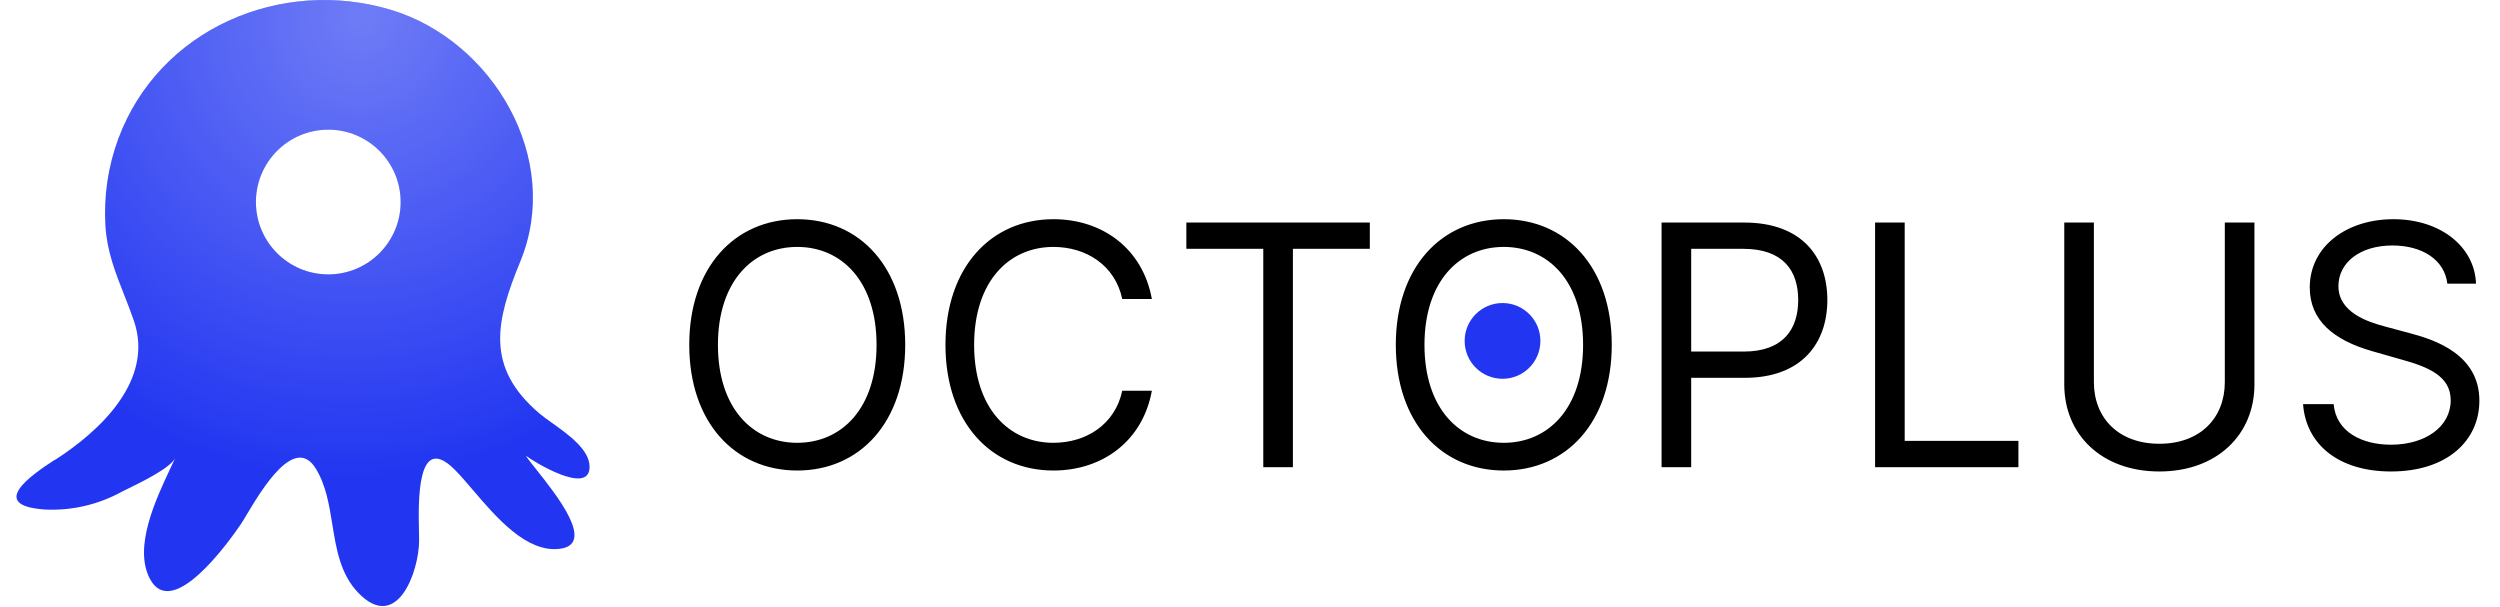
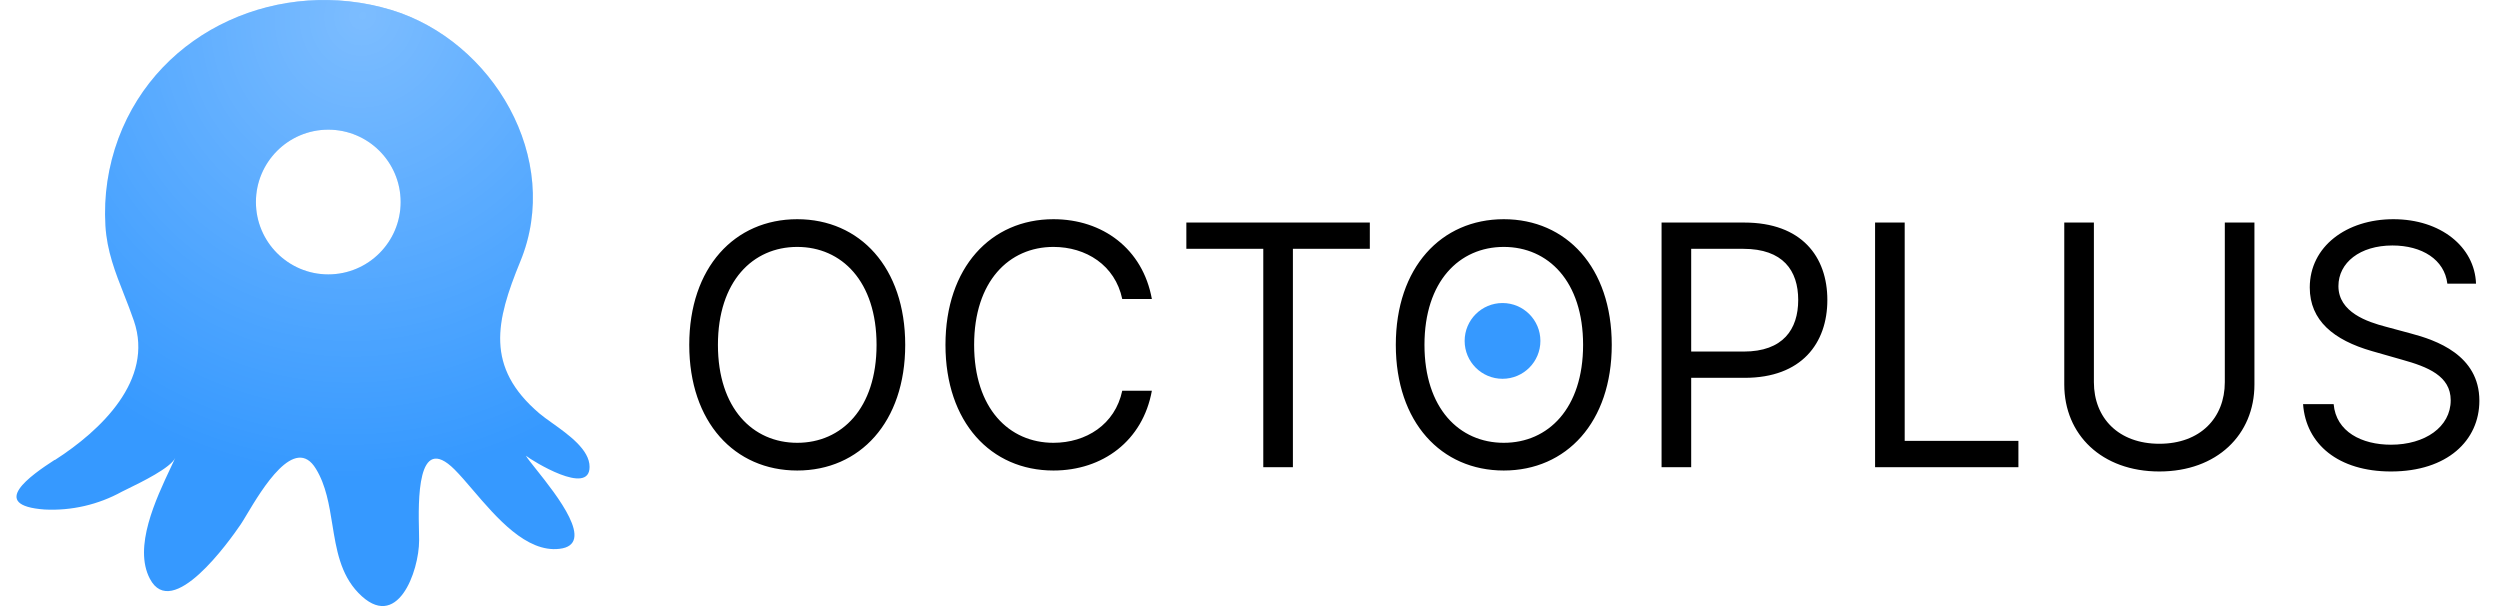
<svg xmlns="http://www.w3.org/2000/svg" width="198" height="48" viewBox="0 0 198 48" fill="none">
-   <path fill-rule="evenodd" clip-rule="evenodd" d="M10.604 25.404C12.216 30.1 7.97 34.1 4.36 36.424H4.358L4.312 36.434C2.484 37.618 -0.996 40.028 3.538 40.354C5.668 40.461 7.785 39.971 9.652 38.942C9.76 38.888 9.9 38.819 10.064 38.739C11.211 38.179 13.516 37.055 13.882 36.262C13.775 36.495 13.657 36.745 13.534 37.007C12.335 39.55 10.554 43.33 11.868 45.832C13.634 49.226 18.16 42.858 19.06 41.538C19.173 41.373 19.334 41.104 19.532 40.773C20.746 38.743 23.362 34.367 25.026 37.138C25.82 38.438 26.07 39.988 26.321 41.541C26.638 43.505 26.956 45.473 28.374 46.948C31.458 50.156 33.194 45.228 33.194 42.804C33.196 42.634 33.19 42.391 33.184 42.098C33.13 39.749 33.002 34.193 36 37.184C36.441 37.625 36.928 38.194 37.454 38.81C39.323 40.997 41.694 43.771 44.3 43.468C47.222 43.144 44.086 39.206 42.458 37.162C42.066 36.67 41.761 36.287 41.65 36.092C42.154 36.494 46.694 39.308 46.694 36.982C46.706 35.625 45.035 34.432 43.731 33.502C43.339 33.222 42.98 32.966 42.71 32.736C38.41 29.07 39.27 25.436 41.2 20.724C44.578 12.564 39.022 3.21 30.962 0.778C22.252 -1.834 12.62 2.28 9.38 10.96C8.559 13.17 8.209 15.527 8.35 17.88C8.467 19.881 9.137 21.583 9.83 23.342C10.094 24.014 10.362 24.695 10.604 25.404ZM26 21.731C29.165 21.731 31.731 19.165 31.731 16C31.731 12.835 29.165 10.269 26 10.269C22.835 10.269 20.269 12.835 20.269 16C20.269 19.165 22.835 21.731 26 21.731Z" fill="#2236F1" />
+   <path fill-rule="evenodd" clip-rule="evenodd" d="M10.604 25.404C12.216 30.1 7.97 34.1 4.36 36.424H4.358L4.312 36.434C2.484 37.618 -0.996 40.028 3.538 40.354C5.668 40.461 7.785 39.971 9.652 38.942C9.76 38.888 9.9 38.819 10.064 38.739C11.211 38.179 13.516 37.055 13.882 36.262C13.775 36.495 13.657 36.745 13.534 37.007C12.335 39.55 10.554 43.33 11.868 45.832C13.634 49.226 18.16 42.858 19.06 41.538C19.173 41.373 19.334 41.104 19.532 40.773C20.746 38.743 23.362 34.367 25.026 37.138C25.82 38.438 26.07 39.988 26.321 41.541C26.638 43.505 26.956 45.473 28.374 46.948C31.458 50.156 33.194 45.228 33.194 42.804C33.196 42.634 33.19 42.391 33.184 42.098C33.13 39.749 33.002 34.193 36 37.184C36.441 37.625 36.928 38.194 37.454 38.81C39.323 40.997 41.694 43.771 44.3 43.468C47.222 43.144 44.086 39.206 42.458 37.162C42.066 36.67 41.761 36.287 41.65 36.092C42.154 36.494 46.694 39.308 46.694 36.982C46.706 35.625 45.035 34.432 43.731 33.502C43.339 33.222 42.98 32.966 42.71 32.736C38.41 29.07 39.27 25.436 41.2 20.724C44.578 12.564 39.022 3.21 30.962 0.778C22.252 -1.834 12.62 2.28 9.38 10.96C8.559 13.17 8.209 15.527 8.35 17.88C8.467 19.881 9.137 21.583 9.83 23.342C10.094 24.014 10.362 24.695 10.604 25.404ZM26 21.731C29.165 21.731 31.731 19.165 31.731 16C31.731 12.835 29.165 10.269 26 10.269C22.835 10.269 20.269 12.835 20.269 16C20.269 19.165 22.835 21.731 26 21.731Z" fill="#3699FF" />
  <path fill-rule="evenodd" clip-rule="evenodd" d="M10.604 25.404C12.216 30.1 7.97 34.1 4.36 36.424H4.358L4.312 36.434C2.484 37.618 -0.996 40.028 3.538 40.354C5.668 40.461 7.785 39.971 9.652 38.942C9.76 38.888 9.9 38.819 10.064 38.739C11.211 38.179 13.516 37.055 13.882 36.262C13.775 36.495 13.657 36.745 13.534 37.007C12.335 39.55 10.554 43.33 11.868 45.832C13.634 49.226 18.16 42.858 19.06 41.538C19.173 41.373 19.334 41.104 19.532 40.773C20.746 38.743 23.362 34.367 25.026 37.138C25.82 38.438 26.07 39.988 26.321 41.541C26.638 43.505 26.956 45.473 28.374 46.948C31.458 50.156 33.194 45.228 33.194 42.804C33.196 42.634 33.19 42.391 33.184 42.098C33.13 39.749 33.002 34.193 36 37.184C36.441 37.625 36.928 38.194 37.454 38.81C39.323 40.997 41.694 43.771 44.3 43.468C47.222 43.144 44.086 39.206 42.458 37.162C42.066 36.67 41.761 36.287 41.65 36.092C42.154 36.494 46.694 39.308 46.694 36.982C46.706 35.625 45.035 34.432 43.731 33.502C43.339 33.222 42.98 32.966 42.71 32.736C38.41 29.07 39.27 25.436 41.2 20.724C44.578 12.564 39.022 3.21 30.962 0.778C22.252 -1.834 12.62 2.28 9.38 10.96C8.559 13.17 8.209 15.527 8.35 17.88C8.467 19.881 9.137 21.583 9.83 23.342C10.094 24.014 10.362 24.695 10.604 25.404ZM26 21.731C29.165 21.731 31.731 19.165 31.731 16C31.731 12.835 29.165 10.269 26 10.269C22.835 10.269 20.269 12.835 20.269 16C20.269 19.165 22.835 21.731 26 21.731Z" fill="url(#paint0_radial_6_61)" fill-opacity="0.35" />
  <path d="M71.693 27.313C71.693 21.183 68.098 17.361 63.141 17.361C58.184 17.361 54.589 21.183 54.589 27.313C54.589 33.443 58.184 37.265 63.141 37.265C68.098 37.265 71.693 33.443 71.693 27.313ZM69.423 27.313C69.423 32.346 66.66 35.07 63.141 35.07C59.622 35.07 56.86 32.346 56.86 27.313C56.86 22.28 59.622 19.556 63.141 19.556C66.66 19.556 69.423 22.28 69.423 27.313ZM91.228 23.68C90.509 19.707 87.33 17.361 83.433 17.361C78.476 17.361 74.881 21.183 74.881 27.313C74.881 33.443 78.476 37.265 83.433 37.265C87.33 37.265 90.509 34.919 91.228 30.946H88.882C88.314 33.632 86.006 35.07 83.433 35.07C79.914 35.07 77.151 32.346 77.151 27.313C77.151 22.28 79.914 19.556 83.433 19.556C86.006 19.556 88.314 20.994 88.882 23.68H91.228ZM93.959 19.707H100.052V37H102.398V19.707H108.49V17.626H93.959V19.707ZM127.651 27.313C127.651 21.183 124.056 17.361 119.099 17.361C114.142 17.361 110.548 21.183 110.548 27.313C110.548 33.443 114.142 37.265 119.099 37.265C124.056 37.265 127.651 33.443 127.651 27.313ZM125.381 27.313C125.381 32.346 122.618 35.07 119.099 35.07C115.58 35.07 112.818 32.346 112.818 27.313C112.818 22.28 115.58 19.556 119.099 19.556C122.618 19.556 125.381 22.28 125.381 27.313ZM131.596 37H133.942V29.924H138.18C142.693 29.924 144.726 27.18 144.726 23.756C144.726 20.331 142.693 17.626 138.142 17.626H131.596V37ZM133.942 27.843V19.707H138.067C141.217 19.707 142.418 21.429 142.418 23.756C142.418 26.083 141.217 27.843 138.104 27.843H133.942ZM148.506 37H159.858V34.919H150.852V17.626H148.506V37ZM176.205 17.626V30.265C176.205 33.102 174.256 35.146 171.021 35.146C167.785 35.146 165.836 33.102 165.836 30.265V17.626H163.49V30.454C163.49 34.427 166.461 37.341 171.021 37.341C175.58 37.341 178.551 34.427 178.551 30.454V17.626H176.205ZM193.831 22.469H196.101C195.997 19.546 193.301 17.361 189.555 17.361C185.847 17.361 182.933 19.518 182.933 22.772C182.933 25.383 184.825 26.935 187.852 27.805L190.236 28.486C192.28 29.054 194.096 29.773 194.096 31.702C194.096 33.821 192.052 35.221 189.366 35.221C187.058 35.221 185.014 34.2 184.825 32.005H182.403C182.63 35.184 185.203 37.341 189.366 37.341C193.831 37.341 196.366 34.881 196.366 31.74C196.366 28.108 192.923 26.935 190.917 26.405L188.95 25.875C187.512 25.497 185.203 24.74 185.203 22.659C185.203 20.805 186.906 19.442 189.479 19.442C191.825 19.442 193.604 20.558 193.831 22.469Z" fill="black" />
-   <circle cx="119" cy="27" r="3" fill="#2236F1" />
+   <circle cx="119" cy="27" r="3" fill="#3699FF" />
  <defs>
    <radialGradient id="paint0_radial_6_61" cx="0" cy="0" r="1" gradientUnits="userSpaceOnUse" gradientTransform="translate(28.6254 1.2957) rotate(106.535) scale(36.7369 34.7383)">
      <stop stop-color="white" />
      <stop offset="1" stop-color="white" stop-opacity="0" />
    </radialGradient>
  </defs>
</svg>
